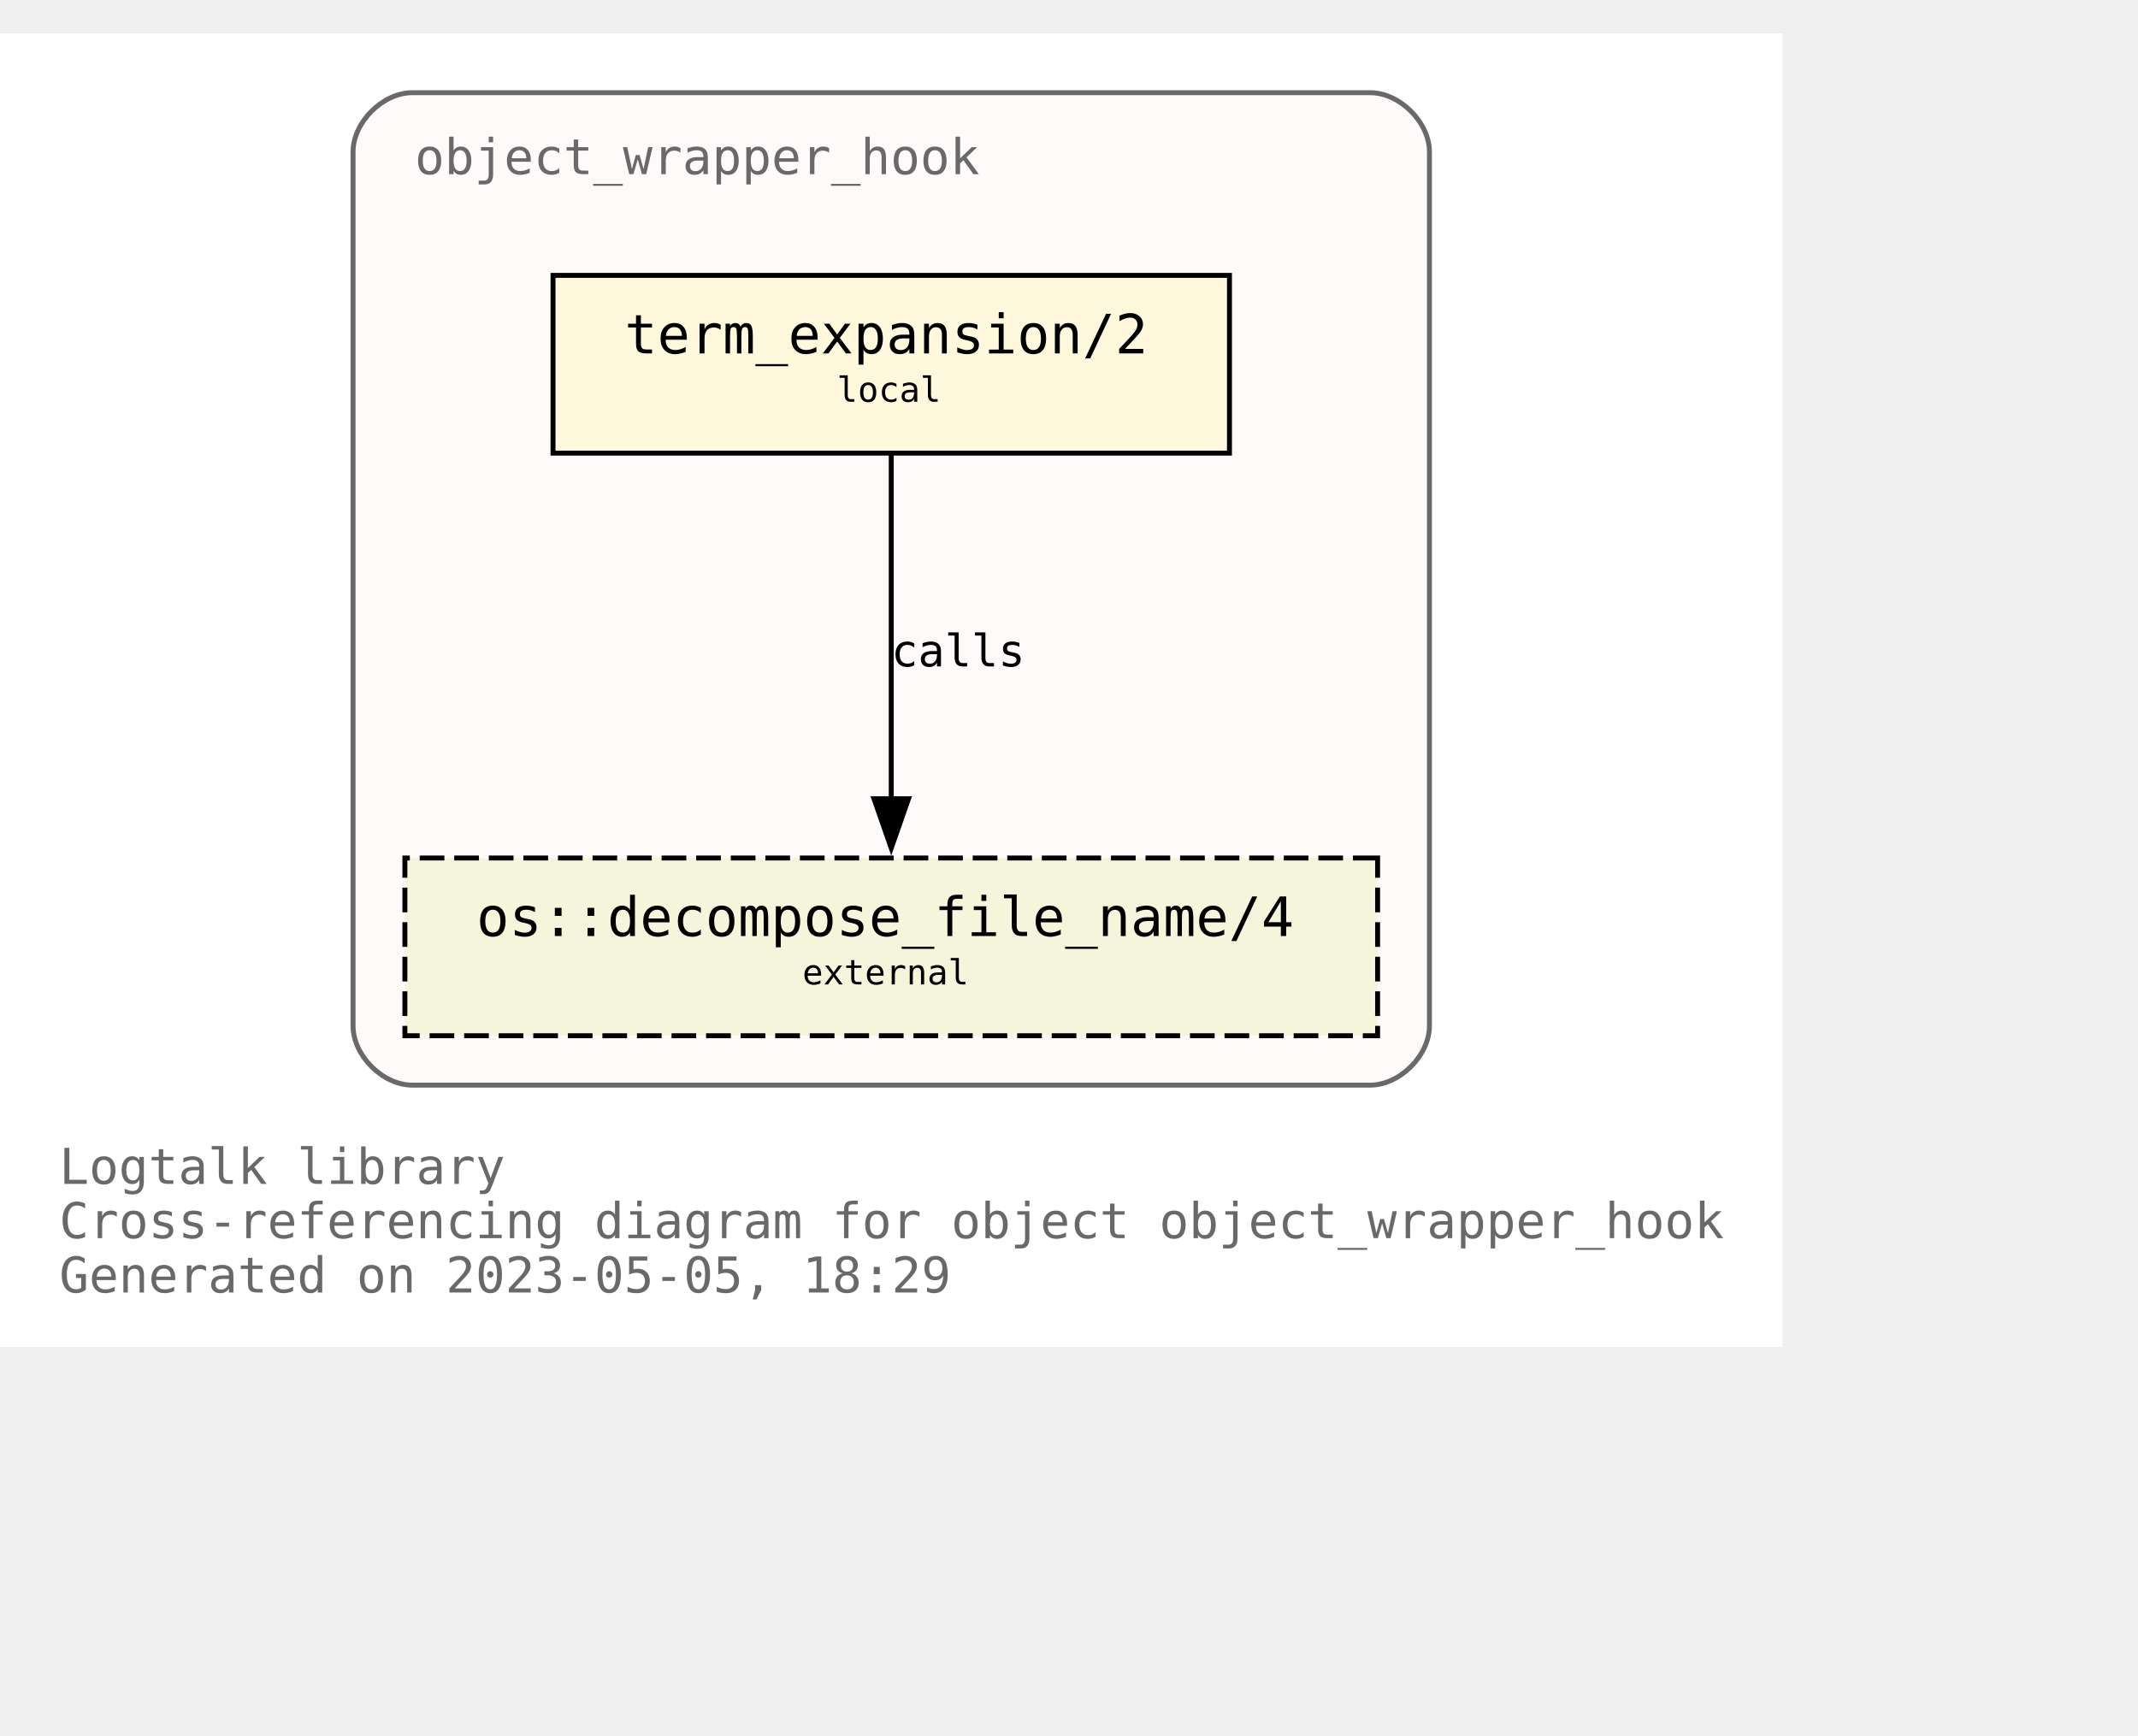
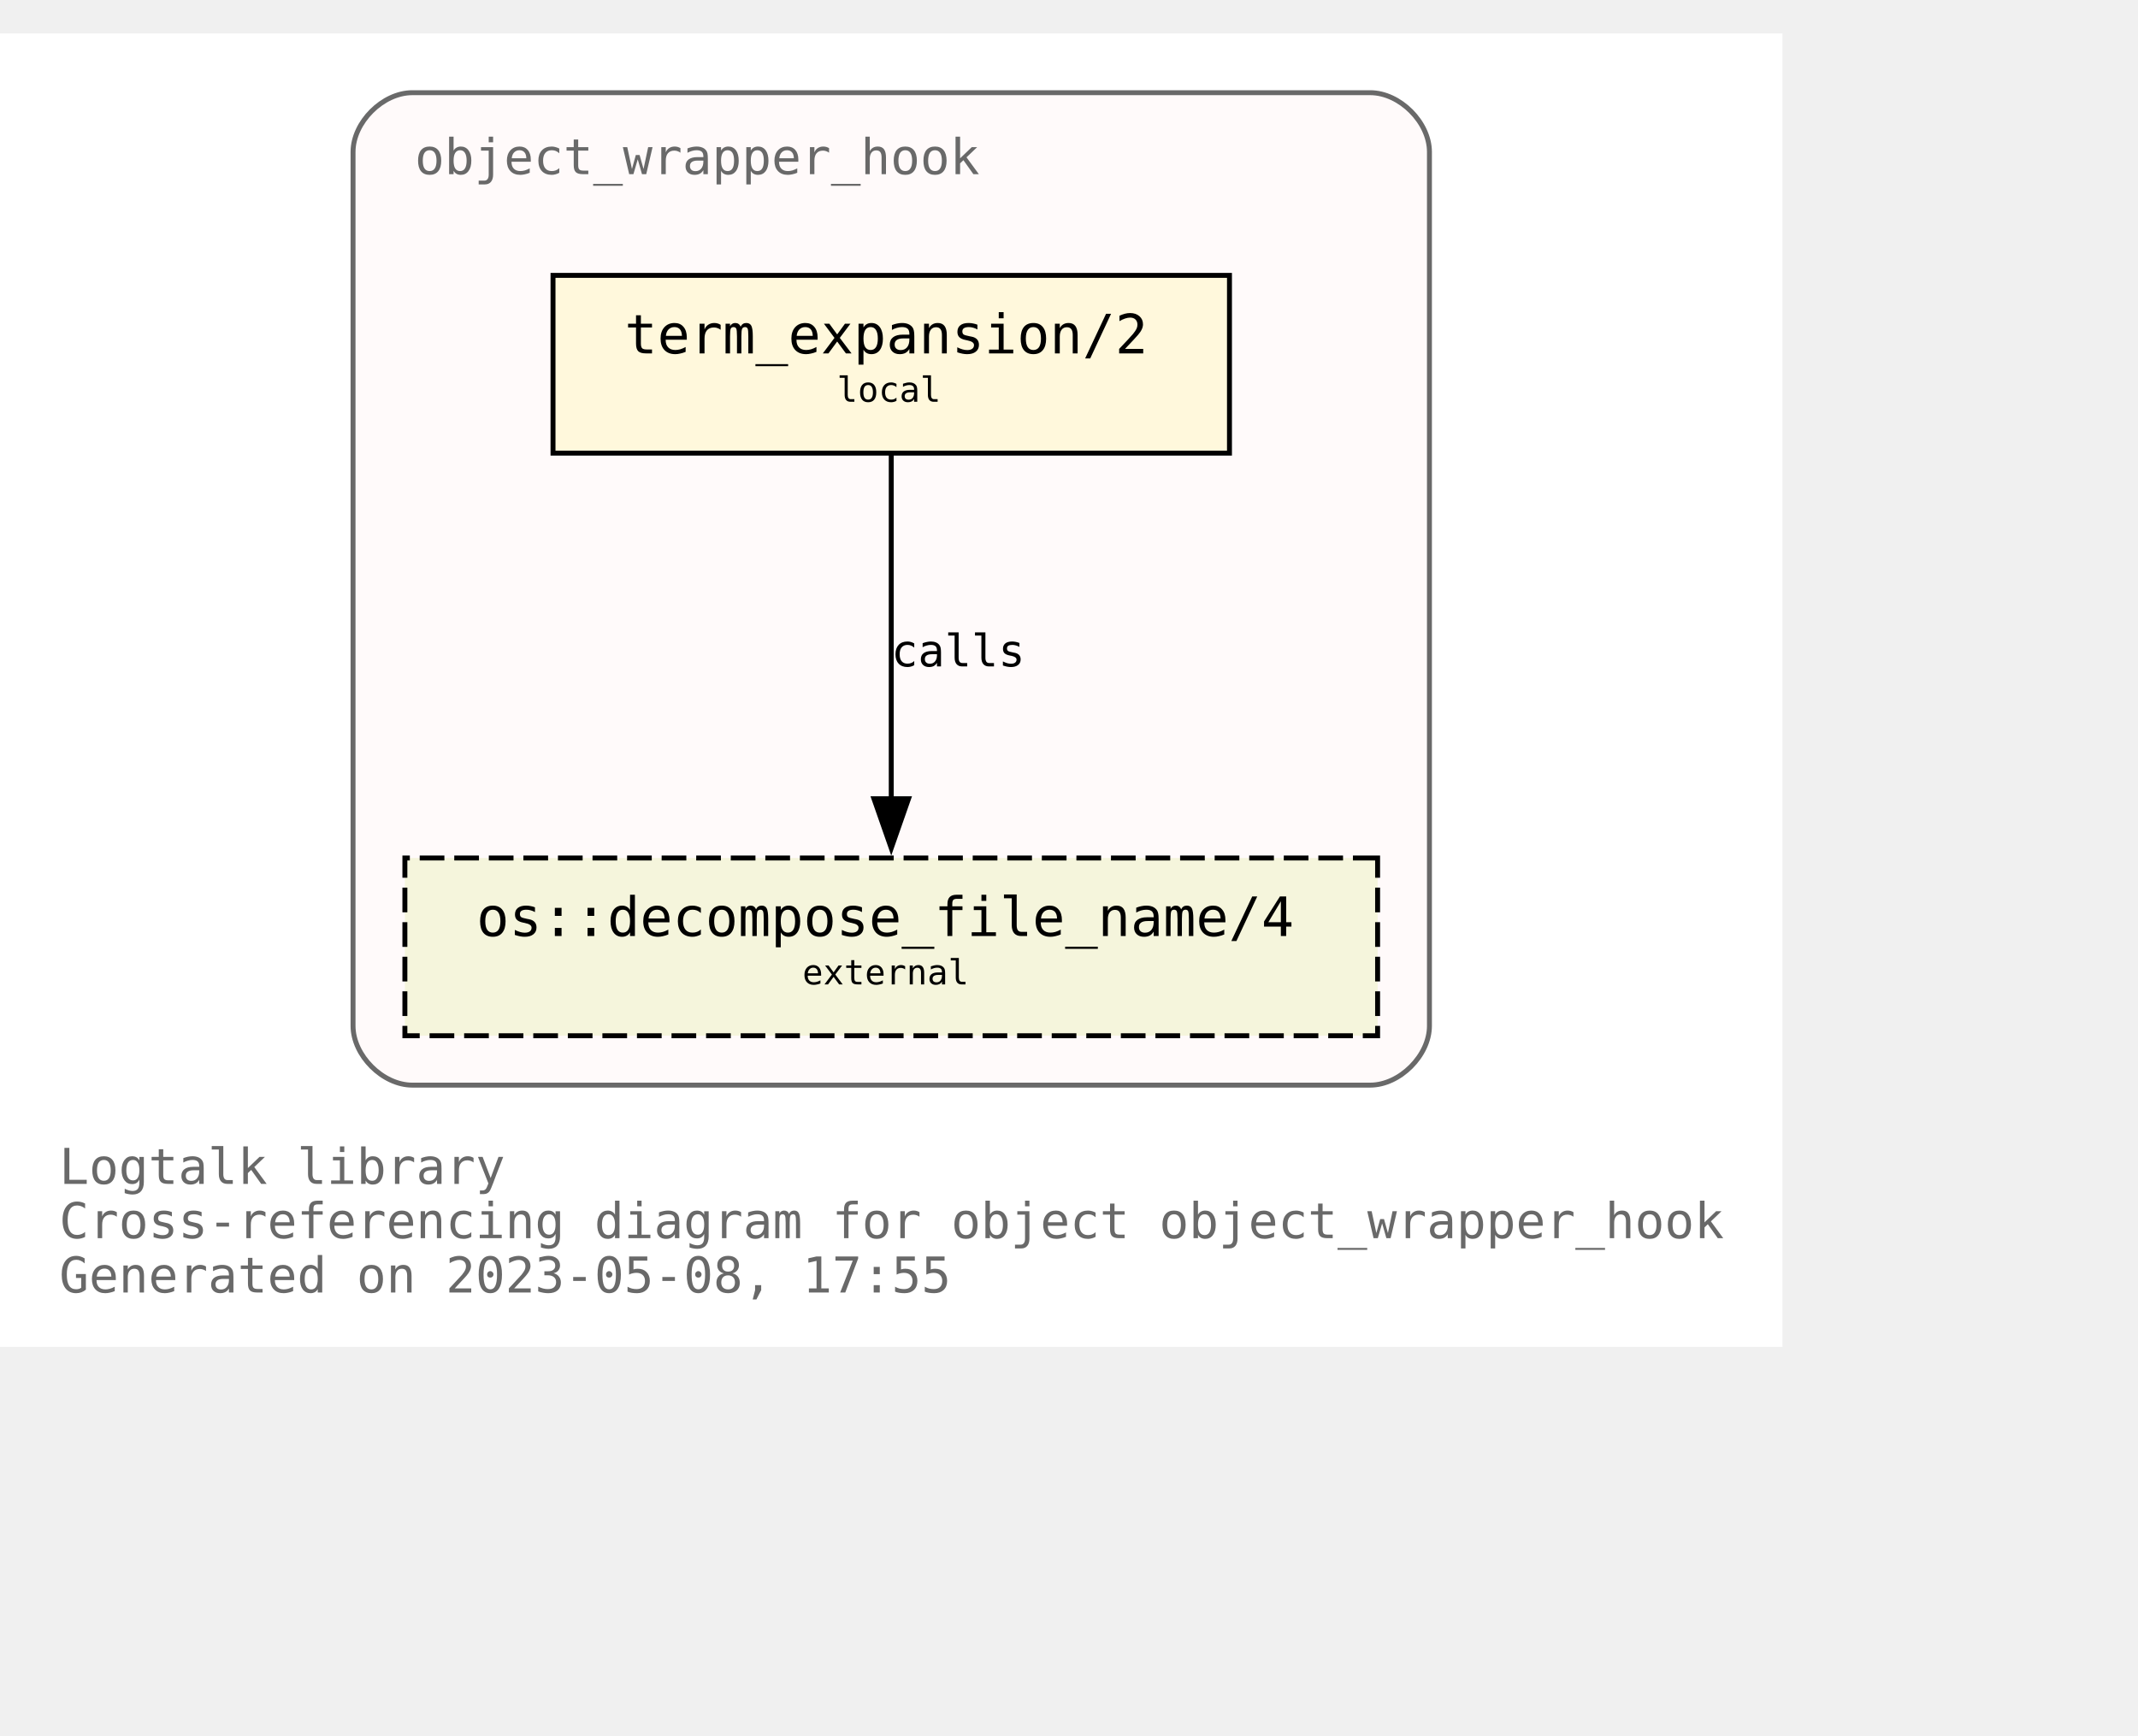
<svg xmlns="http://www.w3.org/2000/svg" xmlns:xlink="http://www.w3.org/1999/xlink" width="505pt" height="410pt" viewBox="72.00 72.00 433.00 338.00">
  <g id="graph0" class="graph" transform="scale(1 1) rotate(0) translate(76 334)">
    <polygon fill="white" stroke="none" points="-4,4 -4,-262 357,-262 357,4 -4,4" />
    <text text-anchor="start" x="8" y="-29" font-family="Monospace" font-size="10.00" fill="dimgray">Logtalk library</text>
    <text text-anchor="start" x="8" y="-18" font-family="Monospace" font-size="10.00" fill="dimgray">Cross-referencing diagram for object object_wrapper_hook</text>
-     <text text-anchor="start" x="8" y="-7" font-family="Monospace" font-size="10.00" fill="dimgray">Generated on 2023-05-05, 18:29</text>
+     <text text-anchor="start" x="8" y="-7" font-family="Monospace" font-size="10.00" fill="dimgray">Generated on 2023-05-08, 17:55</text>
    <g id="clust1" class="cluster">
      <g id="a_clust1">
        <a xlink:title="object_wrapper_hook">
          <path fill="snow" stroke="dimgray" d="M79.5,-49C79.5,-49 273.5,-49 273.5,-49 279.5,-49 285.5,-55 285.5,-61 285.5,-61 285.5,-238 285.5,-238 285.5,-244 279.5,-250 273.5,-250 273.5,-250 79.5,-250 79.5,-250 73.5,-250 67.5,-244 67.5,-238 67.5,-238 67.5,-61 67.5,-61 67.5,-55 73.5,-49 79.5,-49" />
          <g id="a_clust1_0">
-             <a xlink:href="https://github.com/LogtalkDotOrg/logtalk3/tree/5a12f6aa5bf8b180d73adbb4cc9fbd07e6778be2/library/hook_objects/object_wrapper_hook.lgt" xlink:title="https://github.com/LogtalkDotOrg/logtalk3/tree/5a12f6aa5bf8b180d73adbb4cc9fbd07e6778be2/library/hook_objects/object_wrapper_hook.lgt">
+             <a xlink:href="https://github.com/LogtalkDotOrg/logtalk3/tree/56527b310031b42504926addef62dacef3f1dd4a/library/hook_objects/object_wrapper_hook.lgt" xlink:title="https://github.com/LogtalkDotOrg/logtalk3/tree/56527b310031b42504926addef62dacef3f1dd4a/library/hook_objects/object_wrapper_hook.lgt">
              <text text-anchor="start" x="80" y="-233.5" font-family="Monospace" font-size="10.00" fill="dimgray">object_wrapper_hook</text>
            </a>
          </g>
        </a>
      </g>
    </g>
    <g id="node1" class="node">
      <g id="a_node1">
-         <a xlink:href="https://github.com/LogtalkDotOrg/logtalk3/tree/5a12f6aa5bf8b180d73adbb4cc9fbd07e6778be2/library/hook_objects/object_wrapper_hook.lgt#L39" xlink:title="https://github.com/LogtalkDotOrg/logtalk3/tree/5a12f6aa5bf8b180d73adbb4cc9fbd07e6778be2/library/hook_objects/object_wrapper_hook.lgt#L39">
+         <a xlink:href="https://github.com/LogtalkDotOrg/logtalk3/tree/56527b310031b42504926addef62dacef3f1dd4a/library/hook_objects/object_wrapper_hook.lgt#L39" xlink:title="https://github.com/LogtalkDotOrg/logtalk3/tree/56527b310031b42504926addef62dacef3f1dd4a/library/hook_objects/object_wrapper_hook.lgt#L39">
          <polygon fill="cornsilk" stroke="black" points="245,-213 108,-213 108,-177 245,-177 245,-213" />
          <text text-anchor="start" x="116.5" y="-197.8" font-family="Monospace" font-size="9.00"> </text>
          <text text-anchor="start" x="122.5" y="-197.2" font-family="Monospace" font-size="11.00">term_expansion/2</text>
          <text text-anchor="start" x="231.5" y="-197.8" font-family="Monospace" font-size="9.00"> </text>
          <text text-anchor="start" x="116.5" y="-186.8" font-family="Monospace" font-size="9.00"> </text>
          <text text-anchor="start" x="165.5" y="-187.4" font-family="Monospace" font-size="7.00">local</text>
          <text text-anchor="start" x="231.5" y="-186.8" font-family="Monospace" font-size="9.00"> </text>
        </a>
      </g>
    </g>
    <g id="node2" class="node">
      <g id="a_node2">
        <a xlink:href="https://logtalk.org/library/osp_0.html#decompose_file_name/4" xlink:title="https://logtalk.org/library/osp_0.html#decompose_file_name/4">
          <polygon fill="beige" stroke="black" stroke-dasharray="5,2" points="275,-95 78,-95 78,-59 275,-59 275,-95" />
          <text text-anchor="start" x="86.5" y="-79.8" font-family="Monospace" font-size="9.00"> </text>
          <text text-anchor="start" x="92.5" y="-79.2" font-family="Monospace" font-size="11.00">os::decompose_file_name/4</text>
          <text text-anchor="start" x="261.5" y="-79.8" font-family="Monospace" font-size="9.00"> </text>
          <text text-anchor="start" x="86.5" y="-68.8" font-family="Monospace" font-size="9.00"> </text>
          <text text-anchor="start" x="158.5" y="-69.4" font-family="Monospace" font-size="7.00">external</text>
          <text text-anchor="start" x="261.5" y="-68.8" font-family="Monospace" font-size="9.00"> </text>
        </a>
      </g>
    </g>
    <g id="edge1" class="edge">
      <g id="a_edge1">
-         <a xlink:href="https://github.com/LogtalkDotOrg/logtalk3/tree/5a12f6aa5bf8b180d73adbb4cc9fbd07e6778be2/library/hook_objects/object_wrapper_hook.lgt#L39" xlink:title="calls">
+         <a xlink:href="https://github.com/LogtalkDotOrg/logtalk3/tree/56527b310031b42504926addef62dacef3f1dd4a/library/hook_objects/object_wrapper_hook.lgt#L39" xlink:title="calls">
          <path fill="none" stroke="black" d="M176.5,-176.63C176.5,-158.18 176.5,-128.7 176.5,-106.77" />
          <polygon fill="black" stroke="black" points="180,-107 176.5,-97 173,-107 180,-107" />
        </a>
      </g>
      <g id="a_edge1-label">
-         <a xlink:href="https://github.com/LogtalkDotOrg/logtalk3/tree/5a12f6aa5bf8b180d73adbb4cc9fbd07e6778be2/library/hook_objects/object_wrapper_hook.lgt#L39" xlink:title="https://github.com/LogtalkDotOrg/logtalk3/tree/5a12f6aa5bf8b180d73adbb4cc9fbd07e6778be2/library/hook_objects/object_wrapper_hook.lgt#L39">
+         <a xlink:href="https://github.com/LogtalkDotOrg/logtalk3/tree/56527b310031b42504926addef62dacef3f1dd4a/library/hook_objects/object_wrapper_hook.lgt#L39" xlink:title="https://github.com/LogtalkDotOrg/logtalk3/tree/56527b310031b42504926addef62dacef3f1dd4a/library/hook_objects/object_wrapper_hook.lgt#L39">
          <text text-anchor="start" x="176.5" y="-133.8" font-family="Monospace" font-size="9.00">calls</text>
        </a>
      </g>
    </g>
  </g>
</svg>
